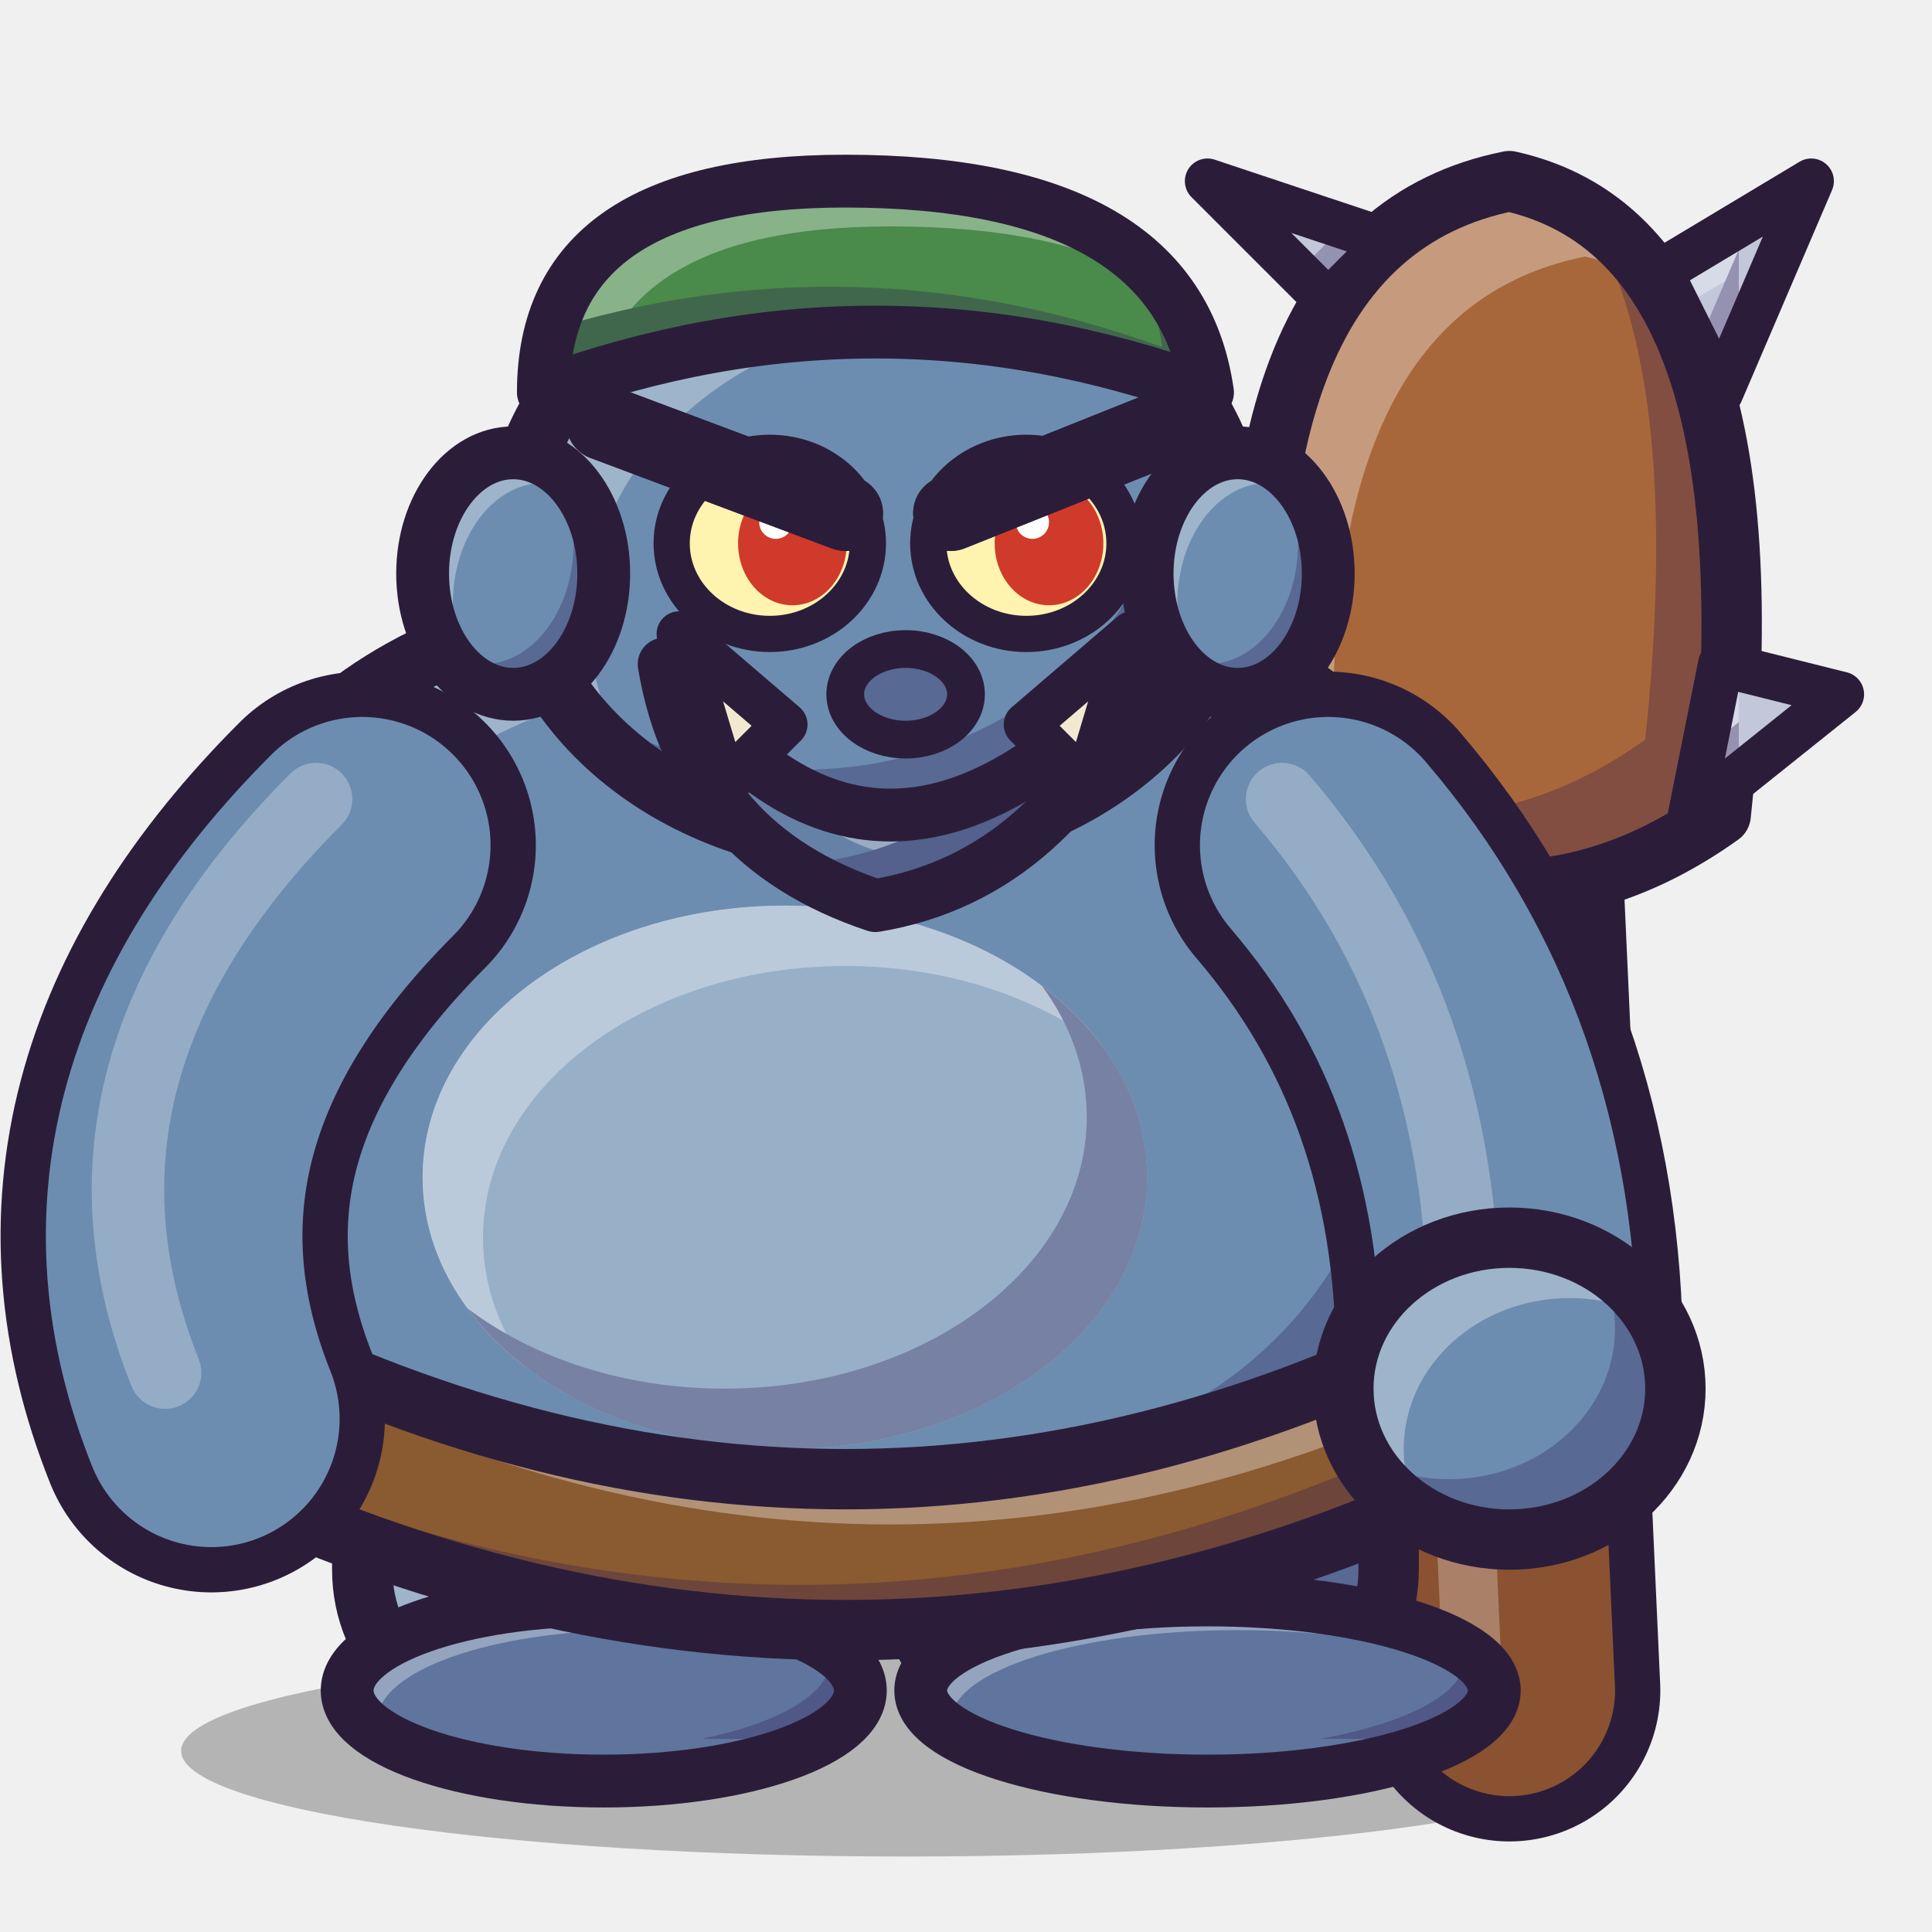
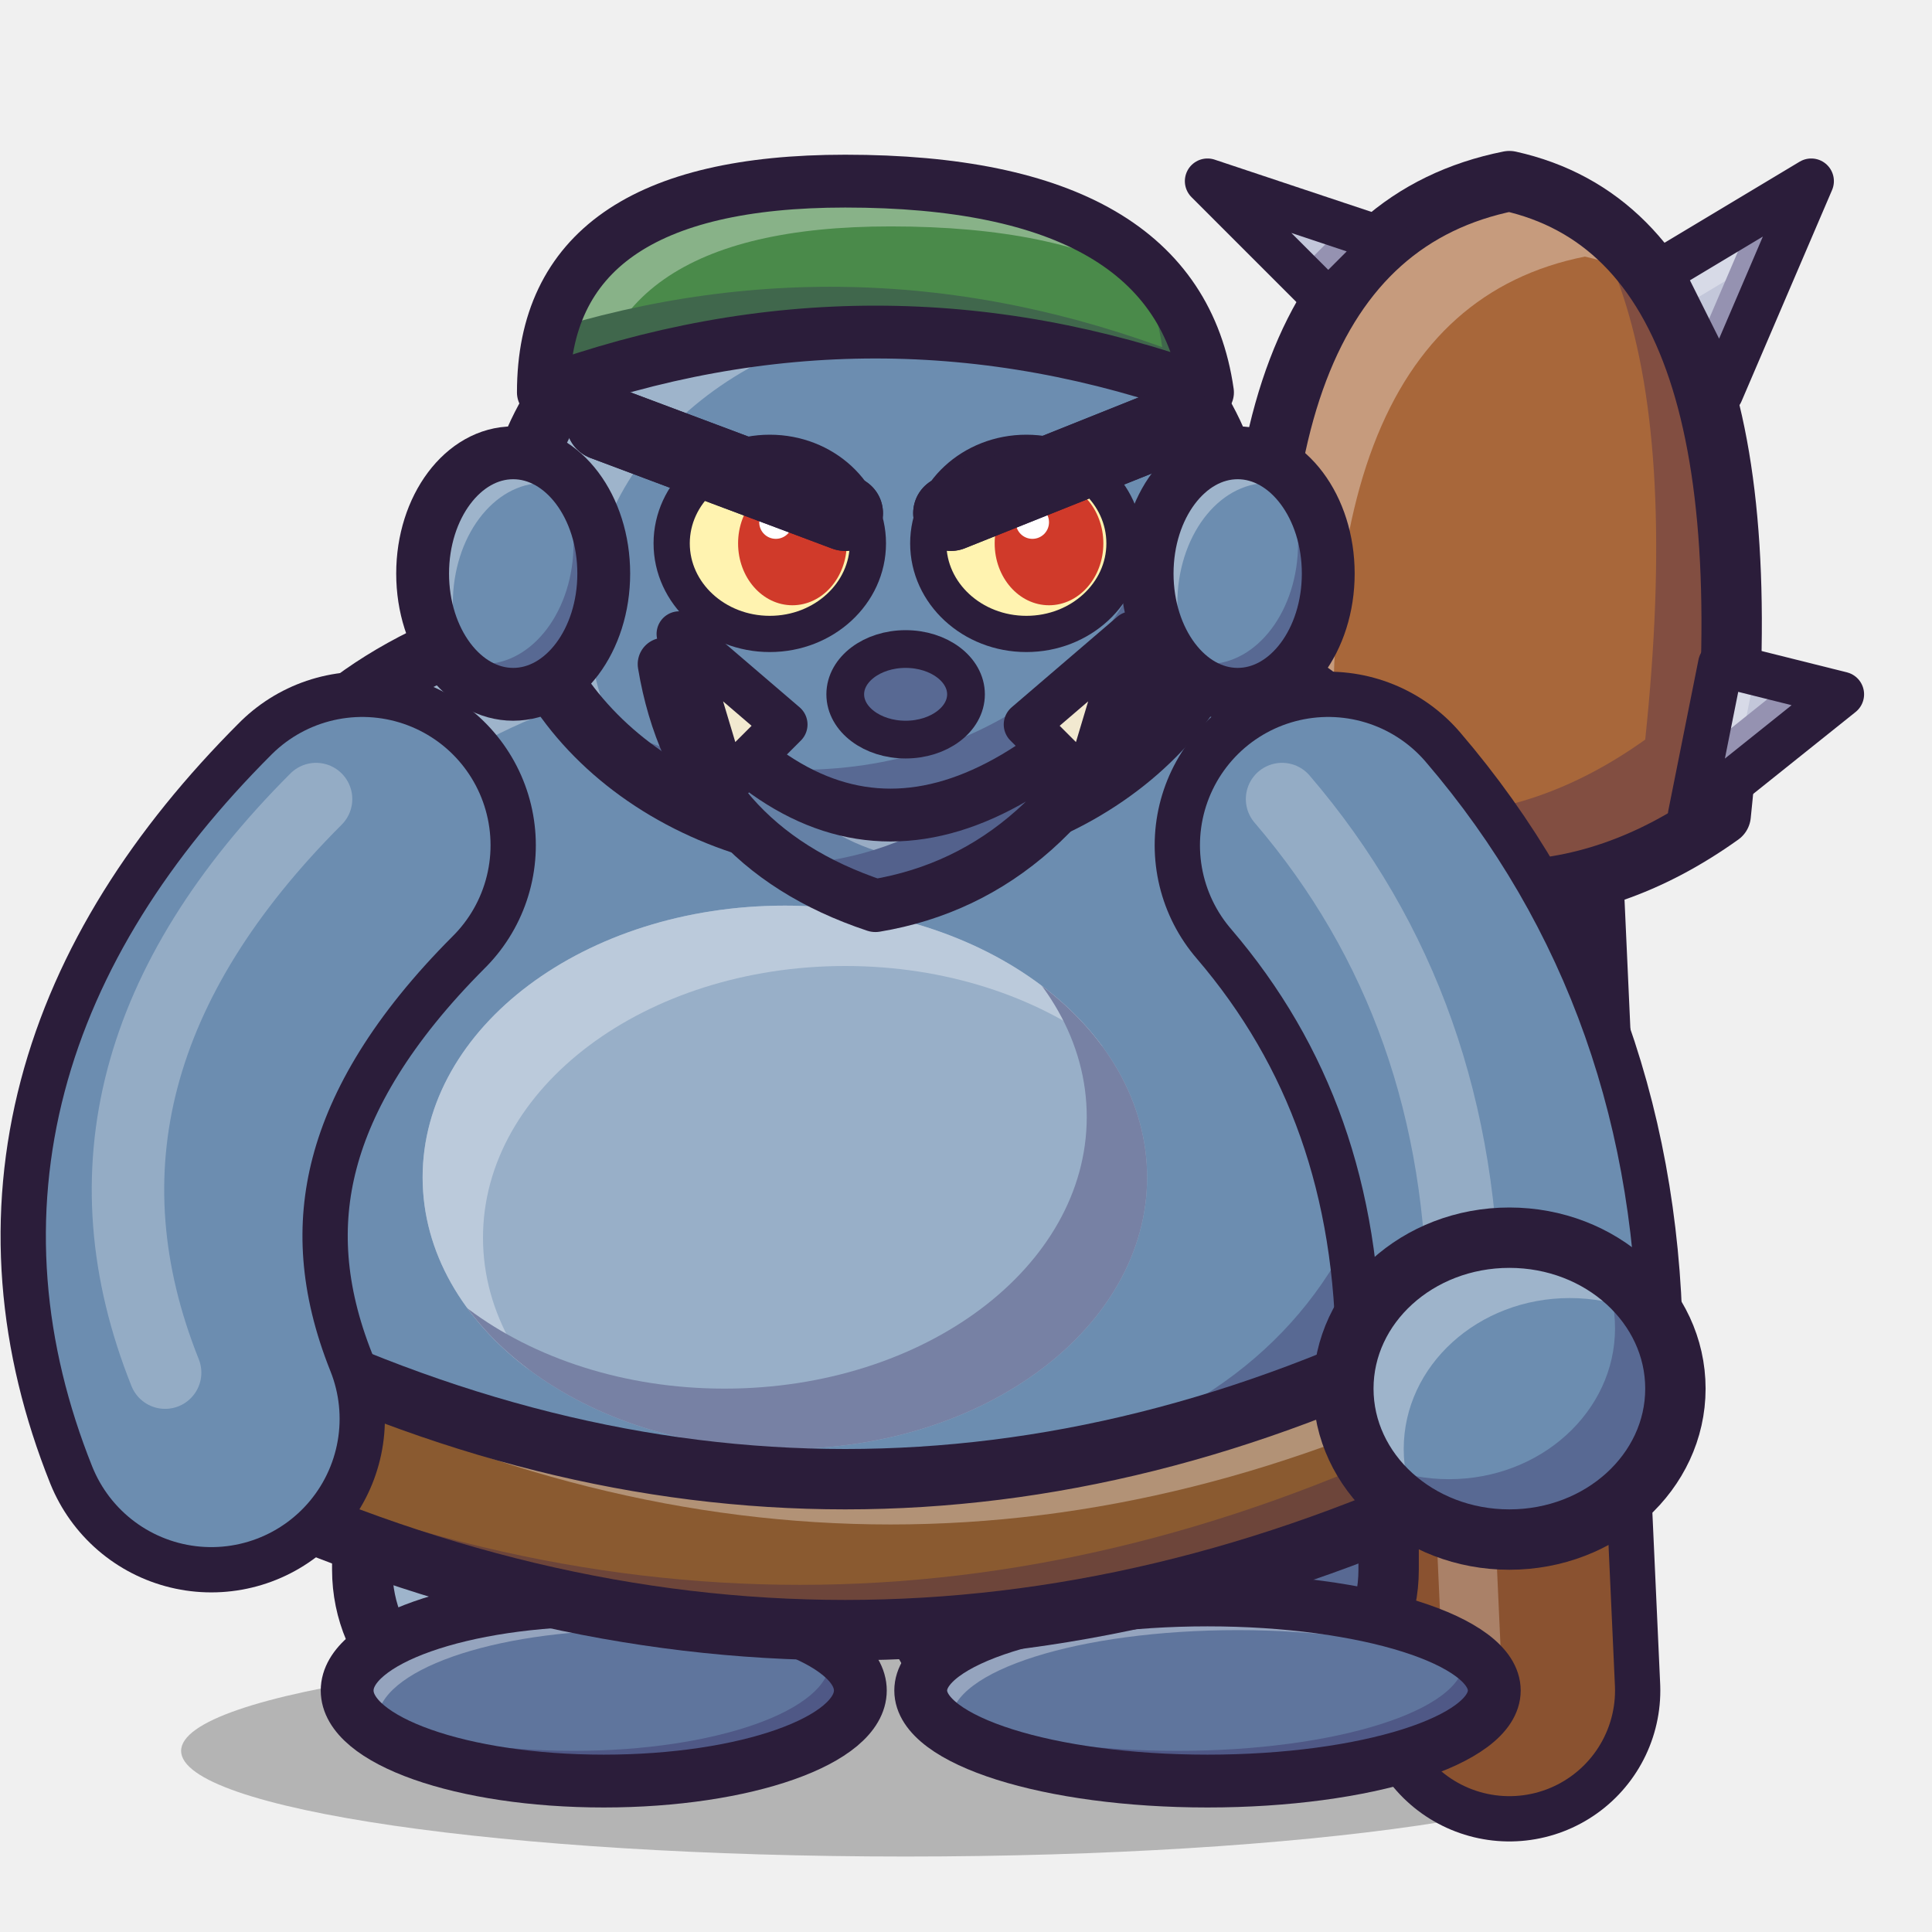
<svg xmlns="http://www.w3.org/2000/svg" width="128" height="128" viewBox="0 0 128 128">
  <defs>
    <path id="tr0" d="M84 54Q80 16 100 12Q118 16 114 54Q100 64 84 54Z" />
-     <mask id="tr0h" maskUnits="userSpaceOnUse" width="128" height="128">
-       <rect width="128" height="128" fill="#fff" />
-       <use href="#tr0" transform="translate(5 5)" fill="#000" />
-     </mask>
-     <mask id="tr0s" maskUnits="userSpaceOnUse" width="128" height="128">
-       <rect width="128" height="128" fill="#fff" />
-       <use href="#tr0" transform="translate(-5 -5)" fill="#000" />
+     <mask id="tr0h">
+       <rect x="-9" y="-9" width="146" height="146" fill="#fff" />
+       <use href="#tr0" transform="translate(5 5)" />
+     </mask>
+     <mask id="tr0s">
+       <rect x="-9" y="-9" width="146" height="146" fill="#fff" />
+       <use href="#tr0" transform="translate(-5 -5)" />
    </mask>
    <path id="tr1" d="M88 20L80 12L92 16Z" />
-     <mask id="tr1h" maskUnits="userSpaceOnUse" width="128" height="128">
-       <rect width="128" height="128" fill="#fff" />
-       <use href="#tr1" transform="translate(2 2)" fill="#000" />
-     </mask>
-     <mask id="tr1s" maskUnits="userSpaceOnUse" width="128" height="128">
-       <rect width="128" height="128" fill="#fff" />
-       <use href="#tr1" transform="translate(-2 -2)" fill="#000" />
+     <mask id="tr1h">
+       <rect x="-9" y="-9" width="146" height="146" fill="#fff" />
+       <use href="#tr1" transform="translate(2 2)" />
+     </mask>
+     <mask id="tr1s">
+       <rect x="-9" y="-9" width="146" height="146" fill="#fff" />
+       <use href="#tr1" transform="translate(-2 -2)" />
    </mask>
    <path id="tr2" d="M110 18L120 12L114 26Z" />
-     <mask id="tr2h" maskUnits="userSpaceOnUse" width="128" height="128">
-       <rect width="128" height="128" fill="#fff" />
-       <use href="#tr2" transform="translate(2 2)" fill="#000" />
-     </mask>
-     <mask id="tr2s" maskUnits="userSpaceOnUse" width="128" height="128">
-       <rect width="128" height="128" fill="#fff" />
-       <use href="#tr2" transform="translate(-2 -2)" fill="#000" />
+     <mask id="tr2h">
+       <rect x="-9" y="-9" width="146" height="146" fill="#fff" />
+       <use href="#tr2" transform="translate(2 2)" />
+     </mask>
+     <mask id="tr2s">
+       <rect x="-9" y="-9" width="146" height="146" fill="#fff" />
+       <use href="#tr2" transform="translate(-2 -2)" />
    </mask>
    <path id="tr3" d="M84 42L75 42L84 50Z" />
-     <mask id="tr3h" maskUnits="userSpaceOnUse" width="128" height="128">
-       <rect width="128" height="128" fill="#fff" />
-       <use href="#tr3" transform="translate(2 2)" fill="#000" />
-     </mask>
-     <mask id="tr3s" maskUnits="userSpaceOnUse" width="128" height="128">
-       <rect width="128" height="128" fill="#fff" />
-       <use href="#tr3" transform="translate(-2 -2)" fill="#000" />
+     <mask id="tr3h">
+       <rect x="-9" y="-9" width="146" height="146" fill="#fff" />
+       <use href="#tr3" transform="translate(2 2)" />
+     </mask>
+     <mask id="tr3s">
+       <rect x="-9" y="-9" width="146" height="146" fill="#fff" />
+       <use href="#tr3" transform="translate(-2 -2)" />
    </mask>
    <path id="tr4" d="M114 44L122 46L112 54Z" />
-     <mask id="tr4h" maskUnits="userSpaceOnUse" width="128" height="128">
-       <rect width="128" height="128" fill="#fff" />
-       <use href="#tr4" transform="translate(2 2)" fill="#000" />
-     </mask>
-     <mask id="tr4s" maskUnits="userSpaceOnUse" width="128" height="128">
-       <rect width="128" height="128" fill="#fff" />
-       <use href="#tr4" transform="translate(-2 -2)" fill="#000" />
+     <mask id="tr4h">
+       <rect x="-9" y="-9" width="146" height="146" fill="#fff" />
+       <use href="#tr4" transform="translate(2 2)" />
+     </mask>
+     <mask id="tr4s">
+       <rect x="-9" y="-9" width="146" height="146" fill="#fff" />
+       <use href="#tr4" transform="translate(-2 -2)" />
    </mask>
    <path id="tr5" d="M34 88h12a10 10 0 0 1 10 10v6a10 10 0 0 1 -10 10h-12a10 10 0 0 1 -10 -10v-6a10 10 0 0 1 10 -10z" />
-     <mask id="tr5h" maskUnits="userSpaceOnUse" width="128" height="128">
-       <rect width="128" height="128" fill="#fff" />
-       <use href="#tr5" transform="translate(5 5)" fill="#000" />
-     </mask>
-     <mask id="tr5s" maskUnits="userSpaceOnUse" width="128" height="128">
-       <rect width="128" height="128" fill="#fff" />
-       <use href="#tr5" transform="translate(-5 -5)" fill="#000" />
+     <mask id="tr5h">
+       <rect x="-9" y="-9" width="146" height="146" fill="#fff" />
+       <use href="#tr5" transform="translate(5 5)" />
+     </mask>
+     <mask id="tr5s">
+       <rect x="-9" y="-9" width="146" height="146" fill="#fff" />
+       <use href="#tr5" transform="translate(-5 -5)" />
    </mask>
    <path id="tr6" d="M70 88h12a10 10 0 0 1 10 10v6a10 10 0 0 1 -10 10h-12a10 10 0 0 1 -10 -10v-6a10 10 0 0 1 10 -10z" />
-     <mask id="tr6h" maskUnits="userSpaceOnUse" width="128" height="128">
-       <rect width="128" height="128" fill="#fff" />
-       <use href="#tr6" transform="translate(5 5)" fill="#000" />
-     </mask>
-     <mask id="tr6s" maskUnits="userSpaceOnUse" width="128" height="128">
-       <rect width="128" height="128" fill="#fff" />
-       <use href="#tr6" transform="translate(-5 -5)" fill="#000" />
+     <mask id="tr6h">
+       <rect x="-9" y="-9" width="146" height="146" fill="#fff" />
+       <use href="#tr6" transform="translate(5 5)" />
+     </mask>
+     <mask id="tr6s">
+       <rect x="-9" y="-9" width="146" height="146" fill="#fff" />
+       <use href="#tr6" transform="translate(-5 -5)" />
    </mask>
    <path id="tr7" d="M23 112a17 6 0 1 0 34 0a17 6 0 1 0 -34 0z" />
-     <mask id="tr7h" maskUnits="userSpaceOnUse" width="128" height="128">
-       <rect width="128" height="128" fill="#fff" />
-       <use href="#tr7" transform="translate(2 2)" fill="#000" />
-     </mask>
-     <mask id="tr7s" maskUnits="userSpaceOnUse" width="128" height="128">
-       <rect width="128" height="128" fill="#fff" />
-       <use href="#tr7" transform="translate(-2 -2)" fill="#000" />
+     <mask id="tr7h">
+       <rect x="-9" y="-9" width="146" height="146" fill="#fff" />
+       <use href="#tr7" transform="translate(2 2)" />
+     </mask>
+     <mask id="tr7s">
+       <rect x="-9" y="-9" width="146" height="146" fill="#fff" />
+       <use href="#tr7" transform="translate(-2 -2)" />
    </mask>
    <path id="tr8" d="M61 112a19 6 0 1 0 38 0a19 6 0 1 0 -38 0z" />
-     <mask id="tr8h" maskUnits="userSpaceOnUse" width="128" height="128">
-       <rect width="128" height="128" fill="#fff" />
-       <use href="#tr8" transform="translate(2 2)" fill="#000" />
-     </mask>
-     <mask id="tr8s" maskUnits="userSpaceOnUse" width="128" height="128">
-       <rect width="128" height="128" fill="#fff" />
-       <use href="#tr8" transform="translate(-2 -2)" fill="#000" />
+     <mask id="tr8h">
+       <rect x="-9" y="-9" width="146" height="146" fill="#fff" />
+       <use href="#tr8" transform="translate(2 2)" />
+     </mask>
+     <mask id="tr8s">
+       <rect x="-9" y="-9" width="146" height="146" fill="#fff" />
+       <use href="#tr8" transform="translate(-2 -2)" />
    </mask>
    <path id="tr9" d="M14 66Q14 40 54 38Q98 38 98 70Q98 104 56 104Q14 100 14 66Z" />
-     <mask id="tr9h" maskUnits="userSpaceOnUse" width="128" height="128">
-       <rect width="128" height="128" fill="#fff" />
-       <use href="#tr9" transform="translate(5 5)" fill="#000" />
-     </mask>
-     <mask id="tr9s" maskUnits="userSpaceOnUse" width="128" height="128">
-       <rect width="128" height="128" fill="#fff" />
-       <use href="#tr9" transform="translate(-5 -5)" fill="#000" />
+     <mask id="tr9h">
+       <rect x="-9" y="-9" width="146" height="146" fill="#fff" />
+       <use href="#tr9" transform="translate(5 5)" />
+     </mask>
+     <mask id="tr9s">
+       <rect x="-9" y="-9" width="146" height="146" fill="#fff" />
+       <use href="#tr9" transform="translate(-5 -5)" />
    </mask>
    <path id="tra" d="M28 78a24 18 0 1 0 48 0a24 18 0 1 0 -48 0z" />
-     <mask id="trah" maskUnits="userSpaceOnUse" width="128" height="128">
-       <rect width="128" height="128" fill="#fff" />
-       <use href="#tra" transform="translate(4 4)" fill="#000" />
-     </mask>
-     <mask id="tras" maskUnits="userSpaceOnUse" width="128" height="128">
-       <rect width="128" height="128" fill="#fff" />
-       <use href="#tra" transform="translate(-4 -4)" fill="#000" />
+     <mask id="trah">
+       <rect x="-9" y="-9" width="146" height="146" fill="#fff" />
+       <use href="#tra" transform="translate(4 4)" />
+     </mask>
+     <mask id="tras">
+       <rect x="-9" y="-9" width="146" height="146" fill="#fff" />
+       <use href="#tra" transform="translate(-4 -4)" />
    </mask>
    <path id="trb" d="M16 88Q56 108 96 88L98 98Q56 118 14 98Z" />
-     <mask id="trbh" maskUnits="userSpaceOnUse" width="128" height="128">
-       <rect width="128" height="128" fill="#fff" />
-       <use href="#trb" transform="translate(3 3)" fill="#000" />
-     </mask>
-     <mask id="trbs" maskUnits="userSpaceOnUse" width="128" height="128">
-       <rect width="128" height="128" fill="#fff" />
-       <use href="#trb" transform="translate(-3 -3)" fill="#000" />
+     <mask id="trbh">
+       <rect x="-9" y="-9" width="146" height="146" fill="#fff" />
+       <use href="#trb" transform="translate(3 3)" />
+     </mask>
+     <mask id="trbs">
+       <rect x="-9" y="-9" width="146" height="146" fill="#fff" />
+       <use href="#trb" transform="translate(-3 -3)" />
    </mask>
    <path id="trc" d="M89 92a11 10 0 1 0 22 0a11 10 0 1 0 -22 0z" />
-     <mask id="trch" maskUnits="userSpaceOnUse" width="128" height="128">
-       <rect width="128" height="128" fill="#fff" />
-       <use href="#trc" transform="translate(4 4)" fill="#000" />
-     </mask>
-     <mask id="trcs" maskUnits="userSpaceOnUse" width="128" height="128">
-       <rect width="128" height="128" fill="#fff" />
-       <use href="#trc" transform="translate(-4 -4)" fill="#000" />
+     <mask id="trch">
+       <rect x="-9" y="-9" width="146" height="146" fill="#fff" />
+       <use href="#trc" transform="translate(4 4)" />
+     </mask>
+     <mask id="trcs">
+       <rect x="-9" y="-9" width="146" height="146" fill="#fff" />
+       <use href="#trc" transform="translate(-4 -4)" />
    </mask>
    <path id="trd" d="M34 36a24 20 0 1 0 48 0a24 20 0 1 0 -48 0z" />
-     <mask id="trdh" maskUnits="userSpaceOnUse" width="128" height="128">
-       <rect width="128" height="128" fill="#fff" />
-       <use href="#trd" transform="translate(5 5)" fill="#000" />
-     </mask>
-     <mask id="trds" maskUnits="userSpaceOnUse" width="128" height="128">
-       <rect width="128" height="128" fill="#fff" />
-       <use href="#trd" transform="translate(-5 -5)" fill="#000" />
+     <mask id="trdh">
+       <rect x="-9" y="-9" width="146" height="146" fill="#fff" />
+       <use href="#trd" transform="translate(5 5)" />
+     </mask>
+     <mask id="trds">
+       <rect x="-9" y="-9" width="146" height="146" fill="#fff" />
+       <use href="#trd" transform="translate(-5 -5)" />
    </mask>
    <path id="tre" d="M36 26Q36 12 56 12Q78 12 80 26Q58 18 36 26Z" />
-     <mask id="treh" maskUnits="userSpaceOnUse" width="128" height="128">
-       <rect width="128" height="128" fill="#fff" />
-       <use href="#tre" transform="translate(3 3)" fill="#000" />
-     </mask>
-     <mask id="tres" maskUnits="userSpaceOnUse" width="128" height="128">
-       <rect width="128" height="128" fill="#fff" />
-       <use href="#tre" transform="translate(-3 -3)" fill="#000" />
+     <mask id="treh">
+       <rect x="-9" y="-9" width="146" height="146" fill="#fff" />
+       <use href="#tre" transform="translate(3 3)" />
+     </mask>
+     <mask id="tres">
+       <rect x="-9" y="-9" width="146" height="146" fill="#fff" />
+       <use href="#tre" transform="translate(-3 -3)" />
    </mask>
    <path id="trf" d="M44 44Q58 64 76 44Q70 58 58 60Q46 56 44 44Z" />
-     <mask id="trfh" maskUnits="userSpaceOnUse" width="128" height="128">
-       <rect width="128" height="128" fill="#fff" />
-       <use href="#trf" transform="translate(3 3)" fill="#000" />
-     </mask>
-     <mask id="trfs" maskUnits="userSpaceOnUse" width="128" height="128">
-       <rect width="128" height="128" fill="#fff" />
-       <use href="#trf" transform="translate(-3 -3)" fill="#000" />
-     </mask>
-     <path id="trg" d="M56 46a4 3 0 1 0 8 0a4 3 0 1 0 -8 0z" />
-     <path id="trh" d="M28 38a6 8 0 1 0 12 0a6 8 0 1 0 -12 0z" />
-     <mask id="trhh" maskUnits="userSpaceOnUse" width="128" height="128">
-       <rect width="128" height="128" fill="#fff" />
-       <use href="#trh" transform="translate(2 2)" fill="#000" />
-     </mask>
-     <mask id="trhs" maskUnits="userSpaceOnUse" width="128" height="128">
-       <rect width="128" height="128" fill="#fff" />
-       <use href="#trh" transform="translate(-2 -2)" fill="#000" />
-     </mask>
-     <path id="tri" d="M76 38a6 8 0 1 0 12 0a6 8 0 1 0 -12 0z" />
-     <mask id="trih" maskUnits="userSpaceOnUse" width="128" height="128">
-       <rect width="128" height="128" fill="#fff" />
-       <use href="#tri" transform="translate(2 2)" fill="#000" />
-     </mask>
-     <mask id="tris" maskUnits="userSpaceOnUse" width="128" height="128">
-       <rect width="128" height="128" fill="#fff" />
-       <use href="#tri" transform="translate(-2 -2)" fill="#000" />
+     <mask id="trfh">
+       <rect x="-9" y="-9" width="146" height="146" fill="#fff" />
+       <use href="#trf" transform="translate(3 3)" />
+     </mask>
+     <mask id="trfs">
+       <rect x="-9" y="-9" width="146" height="146" fill="#fff" />
+       <use href="#trf" transform="translate(-3 -3)" />
+     </mask>
+     <path id="trg" d="M28 38a6 8 0 1 0 12 0a6 8 0 1 0 -12 0z" />
+     <mask id="trgh">
+       <rect x="-9" y="-9" width="146" height="146" fill="#fff" />
+       <use href="#trg" transform="translate(2 2)" />
+     </mask>
+     <mask id="trgs">
+       <rect x="-9" y="-9" width="146" height="146" fill="#fff" />
+       <use href="#trg" transform="translate(-2 -2)" />
+     </mask>
+     <path id="trh" d="M76 38a6 8 0 1 0 12 0a6 8 0 1 0 -12 0z" />
+     <mask id="trhh">
+       <rect x="-9" y="-9" width="146" height="146" fill="#fff" />
+       <use href="#trh" transform="translate(2 2)" />
+     </mask>
+     <mask id="trhs">
+       <rect x="-9" y="-9" width="146" height="146" fill="#fff" />
+       <use href="#trh" transform="translate(-2 -2)" />
    </mask>
  </defs>
  <g stroke-linejoin="round" stroke-linecap="round">
    <ellipse cx="60" cy="116" rx="48" ry="7" fill="#000" opacity="0.25" />
    <path d="M100 112L97 46" fill="none" stroke="#2b1d3a" stroke-width="20" />
    <path d="M100 112L97 46" fill="none" stroke="#8a5230" stroke-width="14" />
    <path d="M100 112L97 46" fill="none" stroke="#b28d76" stroke-width="3.9" transform="translate(-2.52 -2.52)" opacity=".8" />
    <use href="#tr0" fill="#a8673a" />
    <use href="#tr0" fill="#c69b7d" mask="url(#tr0h)" />
    <use href="#tr0" fill="#824e41" mask="url(#tr0s)" />
    <use href="#tr0" fill="none" stroke="#2b1d3a" stroke-width="4" />
    <use href="#tr1" fill="#c3c7da" />
    <use href="#tr1" fill="#d7dae7" mask="url(#tr1h)" />
    <use href="#tr1" fill="#9592b1" mask="url(#tr1s)" />
    <use href="#tr1" fill="none" stroke="#2b1d3a" stroke-width="3" />
    <use href="#tr2" fill="#c3c7da" />
    <use href="#tr2" fill="#d7dae7" mask="url(#tr2h)" />
    <use href="#tr2" fill="#9592b1" mask="url(#tr2s)" />
    <use href="#tr2" fill="none" stroke="#2b1d3a" stroke-width="3" />
    <use href="#tr3" fill="#c3c7da" />
    <use href="#tr3" fill="#d7dae7" mask="url(#tr3h)" />
    <use href="#tr3" fill="#9592b1" mask="url(#tr3s)" />
    <use href="#tr3" fill="none" stroke="#2b1d3a" stroke-width="3" />
    <use href="#tr4" fill="#c3c7da" />
    <use href="#tr4" fill="#d7dae7" mask="url(#tr4h)" />
    <use href="#tr4" fill="#9592b1" mask="url(#tr4s)" />
    <use href="#tr4" fill="none" stroke="#2b1d3a" stroke-width="3" />
    <use href="#tr5" fill="#6c8db0" />
    <use href="#tr5" fill="#9eb4cb" mask="url(#tr5h)" />
    <use href="#tr5" fill="#586993" mask="url(#tr5s)" />
    <use href="#tr5" fill="none" stroke="#2b1d3a" stroke-width="4" />
    <use href="#tr6" fill="#6c8db0" />
    <use href="#tr6" fill="#9eb4cb" mask="url(#tr6h)" />
    <use href="#tr6" fill="#586993" mask="url(#tr6s)" />
    <use href="#tr6" fill="none" stroke="#2b1d3a" stroke-width="4" />
    <use href="#tr7" fill="#5f759d" />
    <use href="#tr7" fill="#95a4be" mask="url(#tr7h)" />
    <use href="#tr7" fill="#4f5886" mask="url(#tr7s)" />
    <use href="#tr7" fill="none" stroke="#2b1d3a" stroke-width="3.5" />
    <use href="#tr8" fill="#5f759d" />
    <use href="#tr8" fill="#95a4be" mask="url(#tr8h)" />
    <use href="#tr8" fill="#4f5886" mask="url(#tr8s)" />
    <use href="#tr8" fill="none" stroke="#2b1d3a" stroke-width="3.5" />
    <use href="#tr9" fill="#6c8db0" />
    <use href="#tr9" fill="#9eb4cb" mask="url(#tr9h)" />
    <use href="#tr9" fill="#586993" mask="url(#tr9s)" />
    <use href="#tr9" fill="none" stroke="#2b1d3a" stroke-width="4" />
    <use href="#tra" fill="#98afc8" />
    <use href="#tra" fill="#bbcadb" mask="url(#trah)" />
    <use href="#tra" fill="#7781a4" mask="url(#tras)" />
    <use href="#trb" fill="#8a5a30" />
    <use href="#trb" fill="#b29276" mask="url(#trbh)" />
    <use href="#trb" fill="#6d453a" mask="url(#trbs)" />
    <use href="#trb" fill="none" stroke="#2b1d3a" stroke-width="4" />
    <path d="M24 56Q6 74 14 94" fill="none" stroke="#2b1d3a" stroke-width="23" />
    <path d="M24 56Q6 74 14 94" fill="none" stroke="#6c8db0" stroke-width="17" />
    <path d="M24 56Q6 74 14 94" fill="none" stroke="#9eb4cb" stroke-width="4.8" transform="translate(-3.06 -3.06)" opacity=".8" />
    <path d="M88 56Q100 70 100 90" fill="none" stroke="#2b1d3a" stroke-width="23" />
    <path d="M88 56Q100 70 100 90" fill="none" stroke="#6c8db0" stroke-width="17" />
    <path d="M88 56Q100 70 100 90" fill="none" stroke="#9eb4cb" stroke-width="4.8" transform="translate(-3.06 -3.06)" opacity=".8" />
    <use href="#trc" fill="#6c8db0" />
    <use href="#trc" fill="#9eb4cb" mask="url(#trch)" />
    <use href="#trc" fill="#586993" mask="url(#trcs)" />
    <use href="#trc" fill="none" stroke="#2b1d3a" stroke-width="4" />
    <use href="#trd" fill="#6c8db0" />
    <use href="#trd" fill="#9eb4cb" mask="url(#trdh)" />
    <use href="#trd" fill="#586993" mask="url(#trds)" />
    <use href="#trd" fill="none" stroke="#2b1d3a" stroke-width="4" />
    <use href="#tre" fill="#4a8a4a" />
    <use href="#tre" fill="#88b288" mask="url(#treh)" />
    <use href="#tre" fill="#40674c" mask="url(#tres)" />
    <use href="#tre" fill="none" stroke="#2b1d3a" stroke-width="3.5" />
    <use href="#trf" fill="#6581a6" />
    <use href="#trf" fill="#99acc4" mask="url(#trfh)" />
    <use href="#trf" fill="#53618c" mask="url(#trfs)" />
    <use href="#trf" fill="none" stroke="#2b1d3a" stroke-width="3.5" />
    <ellipse cx="51" cy="36" rx="6.5" ry="6" fill="#fff3b0" stroke="#2b1d3a" stroke-width="2.4" />
    <ellipse cx="52.5" cy="36" rx="3.6" ry="4.1" fill="#d03a2a" />
    <circle cx="51.4" cy="34.6" r="1.1" fill="#fff" />
    <ellipse cx="68" cy="36" rx="6.5" ry="6" fill="#fff3b0" stroke="#2b1d3a" stroke-width="2.4" />
    <ellipse cx="69.5" cy="36" rx="3.6" ry="4.1" fill="#d03a2a" />
    <circle cx="68.4" cy="34.6" r="1.1" fill="#fff" />
    <path d="M40 28L56 34" fill="none" stroke="#2b1d3a" stroke-width="5" />
    <path d="M40 28L56 34" fill="none" stroke="#2b1d3a" stroke-width="5" />
    <path d="M78 28L63 34" fill="none" stroke="#2b1d3a" stroke-width="5" />
    <path d="M78 28L63 34" fill="none" stroke="#2b1d3a" stroke-width="5" />
-     <use href="#trg" fill="#586993" />
-     <use href="#trg" fill="none" stroke="#2b1d3a" stroke-width="2.5" />
+     <path d="M56 46a4 3 0 1 0 8 0a4 3 0 1 0 -8 0z" fill="#586993" stroke="#2b1d3a" stroke-width="2.5" />
    <path d="M48 52l-3-10 7 6z" fill="#f2e9d0" stroke="#2b1d3a" stroke-width="3" />
    <path d="M72 52l3-10-7 6z" fill="#f2e9d0" stroke="#2b1d3a" stroke-width="3" />
+     <use href="#trg" fill="#6c8db0" />
+     <use href="#trg" fill="#9eb4cb" mask="url(#trgh)" />
+     <use href="#trg" fill="#586993" mask="url(#trgs)" />
+     <use href="#trg" fill="none" stroke="#2b1d3a" stroke-width="3.5" />
    <use href="#trh" fill="#6c8db0" />
    <use href="#trh" fill="#9eb4cb" mask="url(#trhh)" />
    <use href="#trh" fill="#586993" mask="url(#trhs)" />
    <use href="#trh" fill="none" stroke="#2b1d3a" stroke-width="3.5" />
-     <use href="#tri" fill="#6c8db0" />
-     <use href="#tri" fill="#9eb4cb" mask="url(#trih)" />
-     <use href="#tri" fill="#586993" mask="url(#tris)" />
-     <use href="#tri" fill="none" stroke="#2b1d3a" stroke-width="3.5" />
  </g>
</svg>
